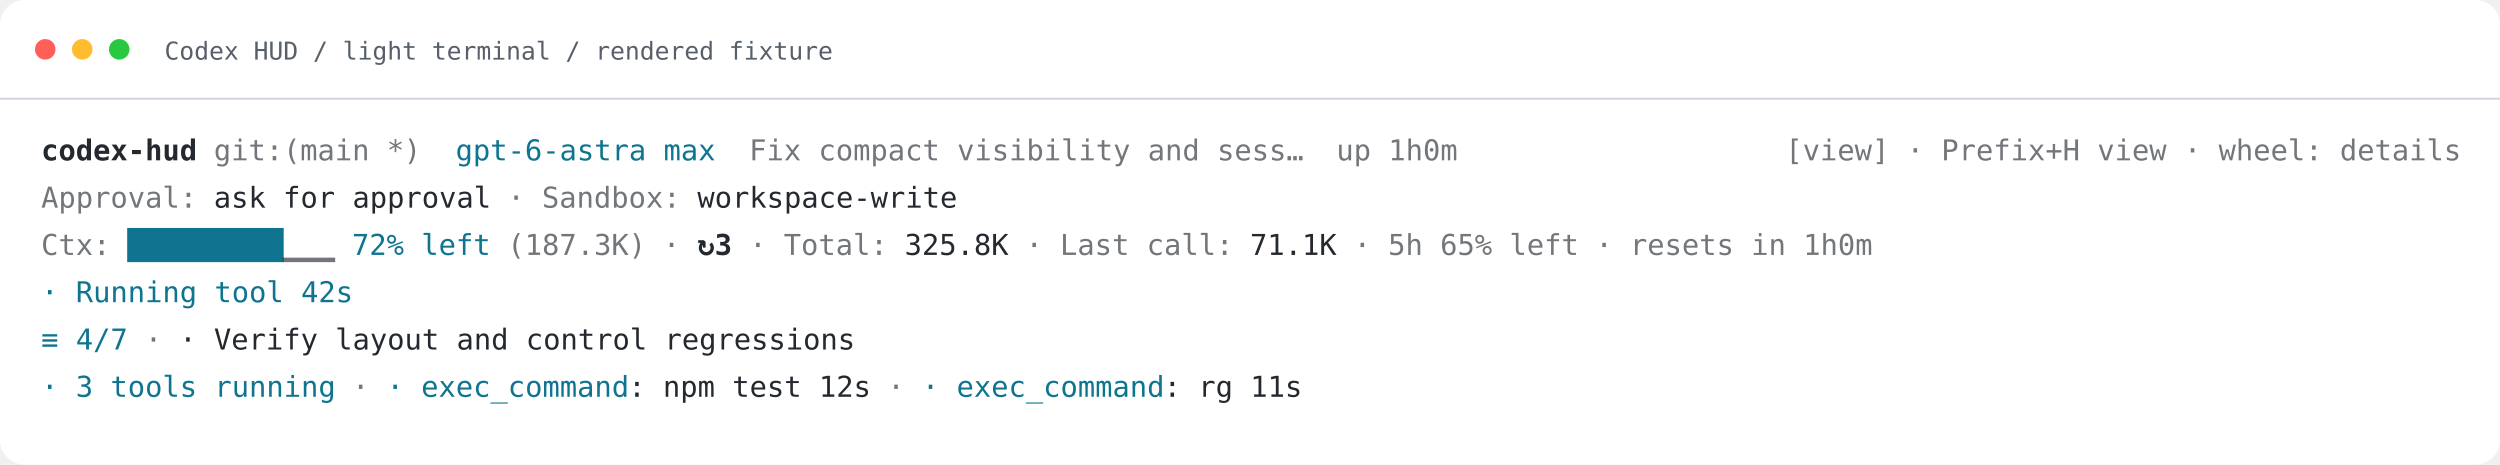
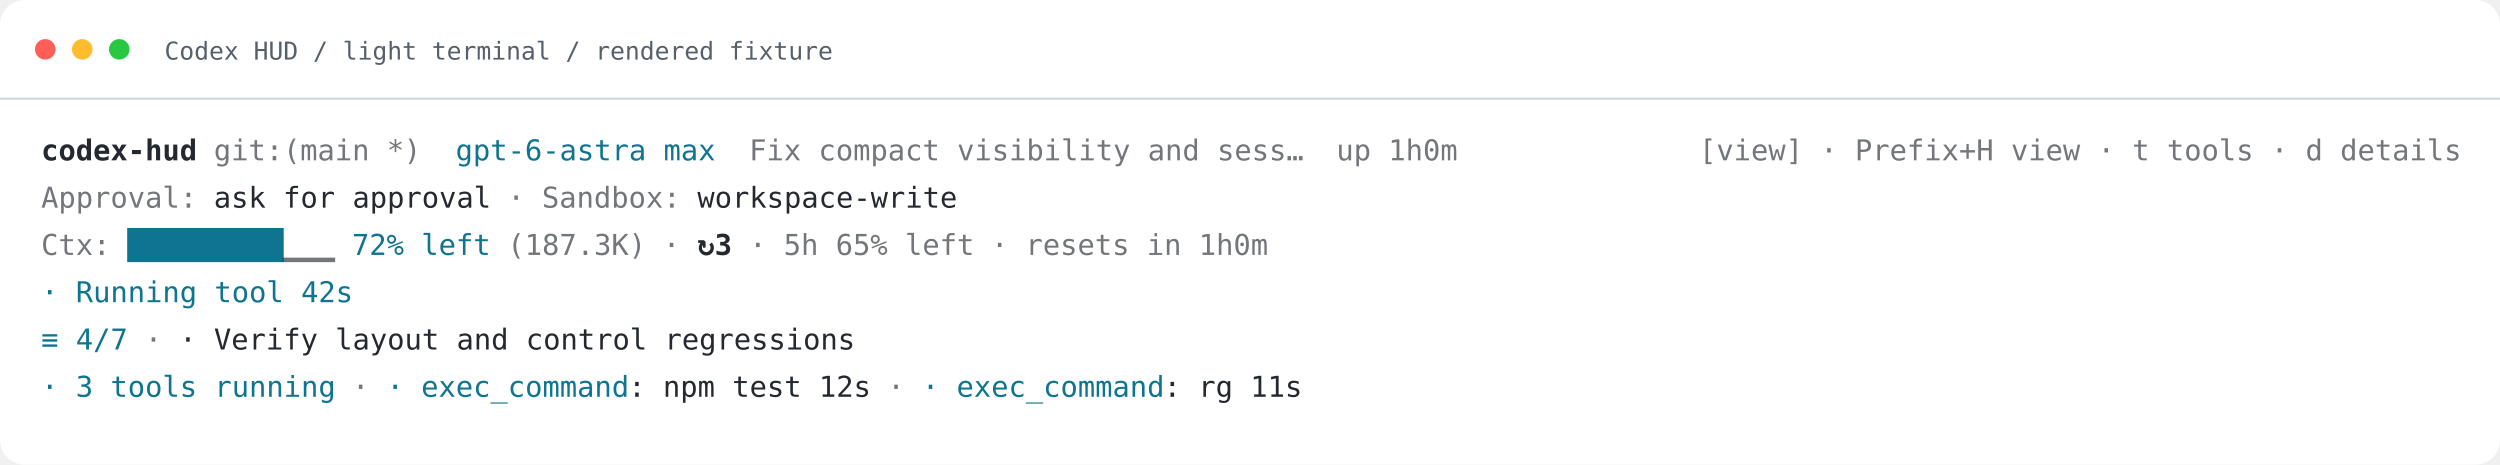
<svg xmlns="http://www.w3.org/2000/svg" width="1216" height="226" viewBox="0 0 1216 226" role="img" aria-label="Codex HUD / light terminal / rendered fixture">
  <rect width="1216" height="226" rx="12" fill="#ffffff" />
  <path d="M0 48H1216" stroke="#d0d7de" />
  <circle cx="22" cy="24" r="5" fill="#ff5f57" />
  <circle cx="40" cy="24" r="5" fill="#febc2e" />
  <circle cx="58" cy="24" r="5" fill="#28c840" />
  <text x="80" y="29" fill="#57606a" font-family="monospace" font-size="12">Codex HUD / light terminal / rendered fixture</text>
  <g font-family="Menlo,DejaVu Sans Mono,monospace" font-size="14" xml:space="preserve">
    <text x="20" y="78" fill="#24292f" opacity="1" font-weight="700" textLength="75.6" lengthAdjust="spacingAndGlyphs">codex-hud</text>
    <text x="95.6" y="78" fill="#24292f" opacity="1" font-weight="400" textLength="8.4" lengthAdjust="spacingAndGlyphs"> </text>
    <text x="104" y="78" fill="#24292f" opacity="0.64" font-weight="400" textLength="42" lengthAdjust="spacingAndGlyphs">git:(</text>
    <text x="146" y="78" fill="#24292f" opacity="0.64" font-weight="400" textLength="50.4" lengthAdjust="spacingAndGlyphs">main *</text>
    <text x="196.4" y="78" fill="#24292f" opacity="0.64" font-weight="400" textLength="8.4" lengthAdjust="spacingAndGlyphs">)</text>
    <text x="204.8" y="78" fill="#24292f" opacity="1" font-weight="400" textLength="16.8" lengthAdjust="spacingAndGlyphs">  </text>
    <text x="221.6" y="78" fill="#0e7490" opacity="1" font-weight="400" textLength="126" lengthAdjust="spacingAndGlyphs">gpt-6-astra max</text>
    <text x="347.6" y="78" fill="#24292f" opacity="1" font-weight="400" textLength="16.8" lengthAdjust="spacingAndGlyphs">  </text>
    <text x="364.4" y="78" fill="#24292f" opacity="0.64" font-weight="400" textLength="268.8" lengthAdjust="spacingAndGlyphs">Fix compact visibility and sess…</text>
    <text x="633.2" y="78" fill="#24292f" opacity="1" font-weight="400" textLength="16.8" lengthAdjust="spacingAndGlyphs">  </text>
    <text x="650" y="78" fill="#24292f" opacity="0.64" font-weight="400" textLength="58.8" lengthAdjust="spacingAndGlyphs">up 1h0m</text>
-     <text x="708.8" y="78" fill="#24292f" opacity="1" font-weight="400" textLength="159.6" lengthAdjust="spacingAndGlyphs">                   </text>
-     <text x="868.4" y="78" fill="#24292f" opacity="0.64" font-weight="400" textLength="327.6" lengthAdjust="spacingAndGlyphs">[view] · Prefix+H view · wheel: details</text>
+     <text x="708.8" y="78" fill="#24292f" opacity="1" font-weight="400" textLength="117.6" lengthAdjust="spacingAndGlyphs">              </text>
+     <text x="826.4" y="78" fill="#24292f" opacity="0.64" font-weight="400" textLength="369.6" lengthAdjust="spacingAndGlyphs">[view] · Prefix+H view · t tools · d details</text>
    <text x="20" y="101" fill="#24292f" opacity="0.64" font-weight="400" textLength="84" lengthAdjust="spacingAndGlyphs">Approval: </text>
    <text x="104" y="101" fill="#24292f" opacity="1" font-weight="400" textLength="134.4" lengthAdjust="spacingAndGlyphs">ask for approval</text>
    <text x="238.4" y="101" fill="#24292f" opacity="0.64" font-weight="400" textLength="25.2" lengthAdjust="spacingAndGlyphs"> · </text>
    <text x="263.6" y="101" fill="#24292f" opacity="0.64" font-weight="400" textLength="75.6" lengthAdjust="spacingAndGlyphs">Sandbox: </text>
    <text x="339.2" y="101" fill="#24292f" opacity="1" font-weight="400" textLength="126" lengthAdjust="spacingAndGlyphs">workspace-write</text>
    <text x="20" y="124" fill="#24292f" opacity="0.64" font-weight="400" textLength="42" lengthAdjust="spacingAndGlyphs">Ctx: </text>
    <text x="62" y="124" fill="#0e7490" opacity="1" font-weight="400" textLength="75.6" lengthAdjust="spacingAndGlyphs">█████████</text>
    <text x="137.6" y="124" fill="#24292f" opacity="0.64" font-weight="400" textLength="25.2" lengthAdjust="spacingAndGlyphs">▁▁▁</text>
    <text x="162.8" y="124" fill="#24292f" opacity="1" font-weight="400" textLength="8.4" lengthAdjust="spacingAndGlyphs"> </text>
    <text x="171.2" y="124" fill="#0e7490" opacity="1" font-weight="400" textLength="67.2" lengthAdjust="spacingAndGlyphs">72% left</text>
    <text x="238.4" y="124" fill="#24292f" opacity="1" font-weight="400" textLength="8.4" lengthAdjust="spacingAndGlyphs"> </text>
    <text x="246.8" y="124" fill="#24292f" opacity="0.64" font-weight="400" textLength="67.2" lengthAdjust="spacingAndGlyphs">(187.3K)</text>
    <text x="314" y="124" fill="#24292f" opacity="0.64" font-weight="400" textLength="25.2" lengthAdjust="spacingAndGlyphs"> · </text>
    <text x="339.2" y="124" fill="#24292f" opacity="1" font-weight="700" textLength="16.8" lengthAdjust="spacingAndGlyphs">↻3</text>
    <text x="356" y="124" fill="#24292f" opacity="0.64" font-weight="400" textLength="25.2" lengthAdjust="spacingAndGlyphs"> · </text>
-     <text x="381.2" y="124" fill="#24292f" opacity="0.64" font-weight="400" textLength="58.8" lengthAdjust="spacingAndGlyphs">Total: </text>
-     <text x="440" y="124" fill="#24292f" opacity="1" font-weight="400" textLength="50.4" lengthAdjust="spacingAndGlyphs">325.8K</text>
-     <text x="490.4" y="124" fill="#24292f" opacity="0.64" font-weight="400" textLength="25.2" lengthAdjust="spacingAndGlyphs"> · </text>
-     <text x="515.6" y="124" fill="#24292f" opacity="0.64" font-weight="400" textLength="92.4" lengthAdjust="spacingAndGlyphs">Last call: </text>
-     <text x="608" y="124" fill="#24292f" opacity="1" font-weight="400" textLength="42" lengthAdjust="spacingAndGlyphs">71.1K</text>
-     <text x="650" y="124" fill="#24292f" opacity="0.64" font-weight="400" textLength="25.2" lengthAdjust="spacingAndGlyphs"> · </text>
-     <text x="675.2" y="124" fill="#24292f" opacity="0.64" font-weight="400" textLength="92.4" lengthAdjust="spacingAndGlyphs">5h 65% left</text>
-     <text x="767.6" y="124" fill="#24292f" opacity="0.64" font-weight="400" textLength="25.2" lengthAdjust="spacingAndGlyphs"> · </text>
-     <text x="792.8" y="124" fill="#24292f" opacity="0.64" font-weight="400" textLength="117.6" lengthAdjust="spacingAndGlyphs">resets in 1h0m</text>
+     <text x="381.2" y="124" fill="#24292f" opacity="0.64" font-weight="400" textLength="92.4" lengthAdjust="spacingAndGlyphs">5h 65% left</text>
+     <text x="473.6" y="124" fill="#24292f" opacity="0.64" font-weight="400" textLength="25.2" lengthAdjust="spacingAndGlyphs"> · </text>
+     <text x="498.8" y="124" fill="#24292f" opacity="0.64" font-weight="400" textLength="117.6" lengthAdjust="spacingAndGlyphs">resets in 1h0m</text>
    <text x="20" y="147" fill="#0e7490" opacity="1" font-weight="400" textLength="151.2" lengthAdjust="spacingAndGlyphs">· Running tool 42s</text>
    <text x="20" y="170" fill="#0e7490" opacity="1" font-weight="400" textLength="42" lengthAdjust="spacingAndGlyphs">≡ 4/7</text>
    <text x="62" y="170" fill="#24292f" opacity="0.64" font-weight="400" textLength="25.2" lengthAdjust="spacingAndGlyphs"> · </text>
    <text x="87.2" y="170" fill="#24292f" opacity="1" font-weight="400" textLength="327.6" lengthAdjust="spacingAndGlyphs">· Verify layout and control regressions</text>
    <text x="20" y="193" fill="#0e7490" opacity="1" font-weight="400" textLength="142.8" lengthAdjust="spacingAndGlyphs">· 3 tools running</text>
    <text x="162.8" y="193" fill="#24292f" opacity="0.64" font-weight="400" textLength="25.2" lengthAdjust="spacingAndGlyphs"> · </text>
    <text x="188" y="193" fill="#0e7490" opacity="1" font-weight="400" textLength="117.6" lengthAdjust="spacingAndGlyphs">· exec_command</text>
    <text x="305.6" y="193" fill="#24292f" opacity="1" font-weight="400" textLength="117.6" lengthAdjust="spacingAndGlyphs">: npm test 12s</text>
    <text x="423.2" y="193" fill="#24292f" opacity="0.64" font-weight="400" textLength="25.2" lengthAdjust="spacingAndGlyphs"> · </text>
    <text x="448.4" y="193" fill="#0e7490" opacity="1" font-weight="400" textLength="117.6" lengthAdjust="spacingAndGlyphs">· exec_command</text>
    <text x="566" y="193" fill="#24292f" opacity="1" font-weight="400" textLength="67.2" lengthAdjust="spacingAndGlyphs">: rg 11s</text>
  </g>
</svg>
